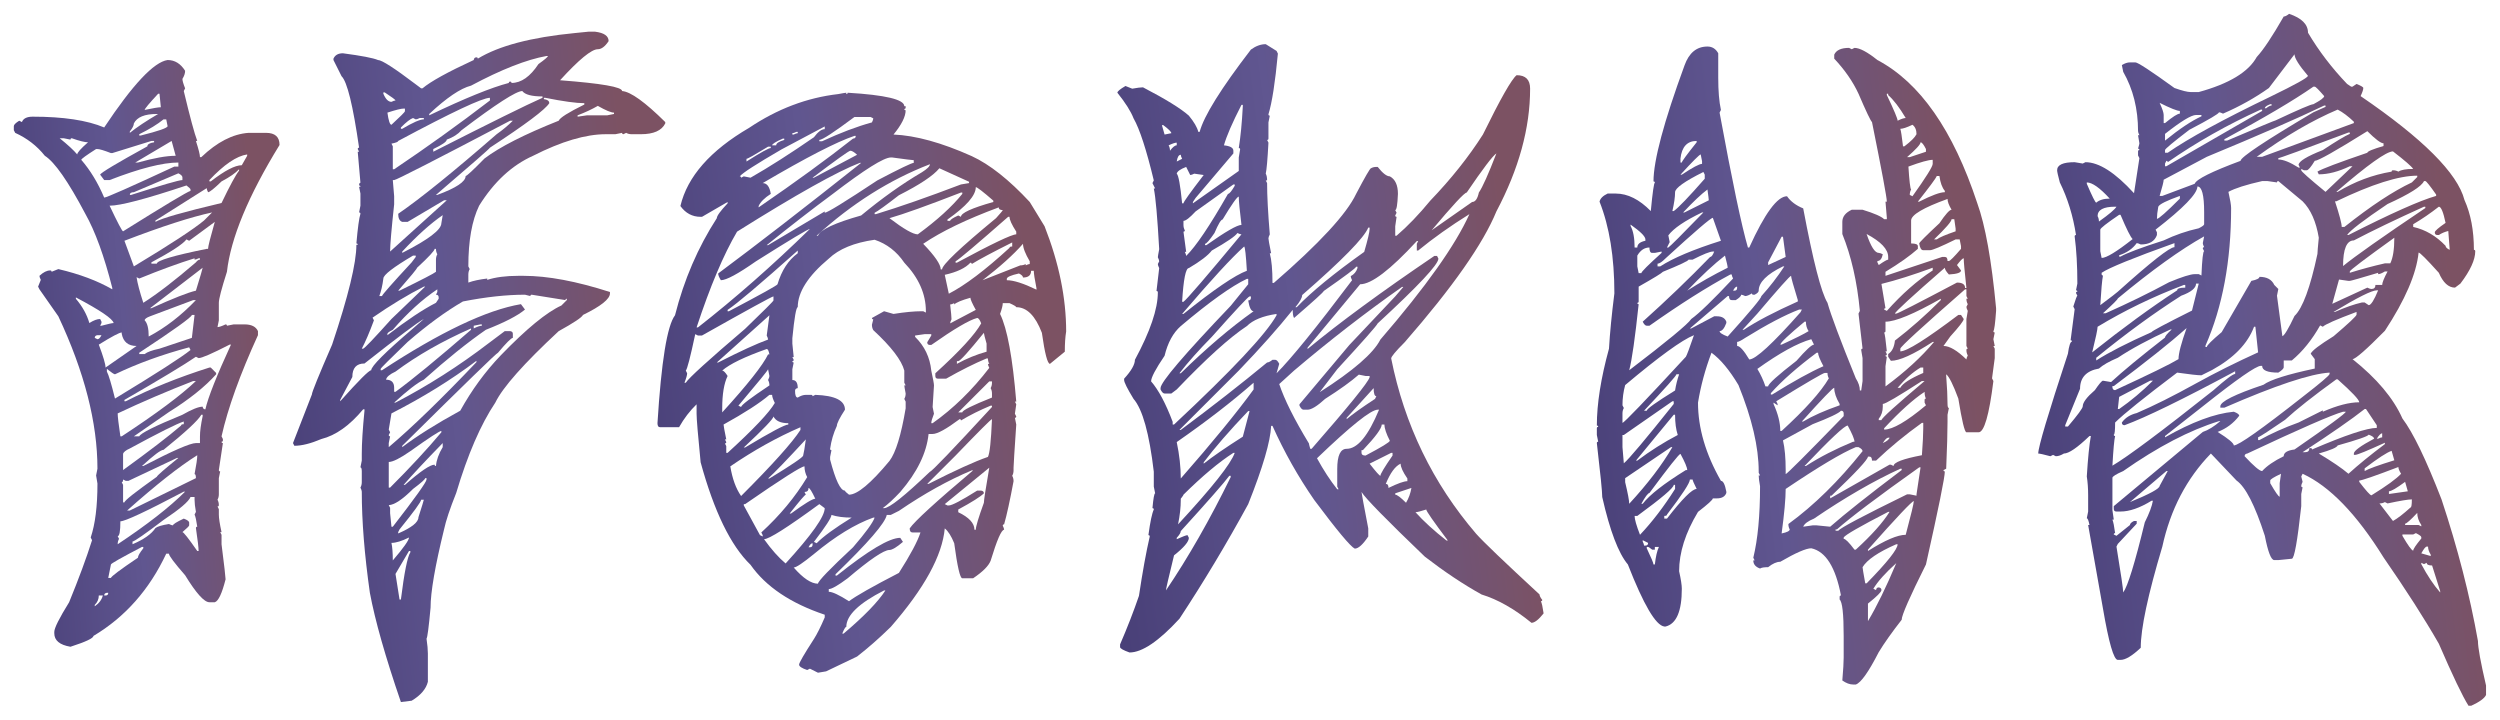
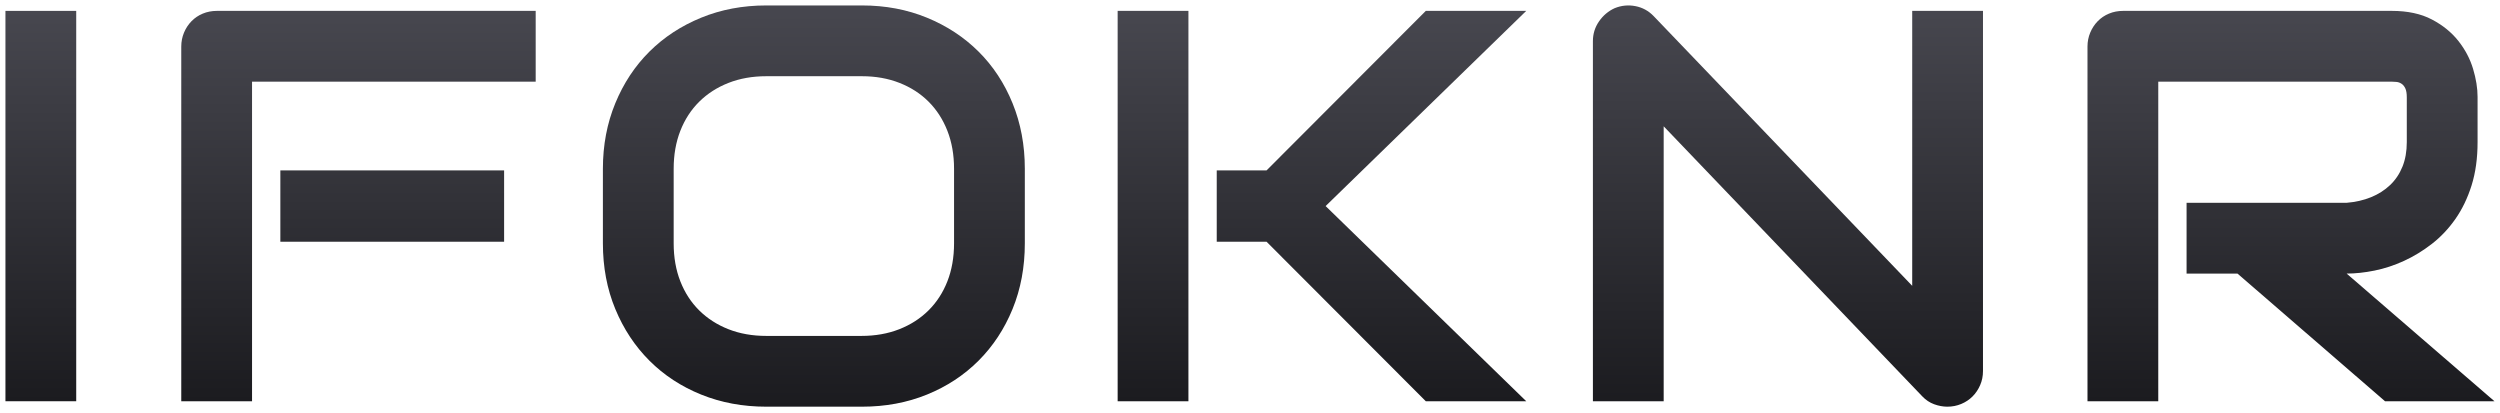
- <svg xmlns="http://www.w3.org/2000/svg" viewBox="0 0 7414 2134">
+ <svg xmlns="http://www.w3.org/2000/svg" viewBox="0 0 9184 1514">
  <defs>
-     <linearGradient id="g" x1="0" y1="0" x2="1" y2="0.18">
-       <stop offset="0" stop-color="#483f77" />
-       <stop offset="0.5" stop-color="#605690" />
-       <stop offset="1" stop-color="#7c5263" />
+     <linearGradient id="g" x1="0" y1="1" x2="0" y2="0">
+       <stop offset="0" stop-color="#47474f" />
+       <stop offset="1" stop-color="#1b1b1f" />
    </linearGradient>
  </defs>
-   <g fill="url(#g)">
-     <path transform="translate(161.0 1842.0) scale(1 -1)" d="M336 1664Q368 1664 388 1632Q388 1621 380 1608Q380 1600 388 1580L384 1572Q412 1455 424 1424H420Q432 1387 432 1376H436Q506 1443 576 1448H628Q668 1448 668 1412Q529 1186 512 1036Q488 961 488 944V892L484 872Q491 872 508 880Q512 880 512 876L532 880H564Q595 880 604 860V848Q524 673 496 548L500 540V536Q500 532 496 532Q496 528 500 528L488 448Q488 444 492 444L488 424V376Q488 367 484 360Q488 353 488 344Q488 340 484 340L488 332V316Q488 300 496 264H492L496 256V228Q508 133 508 124Q492 61 476 56H460Q437 56 388 136Q340 191 340 200H332Q257 40 116 -44Q116 -54 48 -76Q0 -68 0 -36V-32Q0 -15 44 56Q87 161 112 240L108 248Q128 307 128 408L124 432L128 452Q128 657 12 904L-44 984L-48 992L-40 1012Q-44 1020 -44 1024Q-27 1040 -12 1040Q-8 1040 -8 1036L12 1044Q106 1022 172 984V988Q136 1130 92 1208Q16 1352 -28 1380Q-63 1424 -116 1448L-120 1456V1468Q-120 1474 -104 1484L-96 1480Q-90 1496 -64 1496Q72 1496 148 1464Q275 1655 336 1664ZM268 1516Q306 1524 316 1524L312 1564H308Q268 1521 268 1516ZM224 1452V1448Q255 1473 308 1504H304Q250 1504 236 1476Q236 1467 224 1452ZM252 1444V1440H256Q336 1460 336 1468L332 1488H324Q297 1466 252 1444ZM16 1432Q52 1403 68 1384Q68 1392 100 1420Q86 1420 52 1432Q48 1432 48 1428L28 1432ZM168 1388Q137 1400 128 1400H124Q80 1372 80 1368Q120 1322 148 1256Q158 1256 356 1348H368V1360Q298 1360 164 1308H148L136 1324Q138 1332 276 1408Q276 1417 296 1420V1424H288L172 1388ZM240 1360H248Q319 1380 360 1380L348 1424ZM460 1308V1304H464Q526 1352 556 1352L572 1380V1384Q525 1377 460 1308ZM456 1272Q452 1280 452 1284L300 1188V1184Q327 1200 496 1240Q533 1317 548 1336V1340Q532 1323 496 1304Q463 1272 456 1272ZM224 1264H228Q365 1308 380 1308V1316Q380 1322 368 1328L236 1272Q224 1272 224 1264ZM164 1232Q200 1156 204 1156Q388 1271 404 1276V1280Q404 1283 392 1292Q212 1232 164 1232ZM208 1128 236 1052Q397 1149 444 1188L468 1212Q375 1192 208 1128ZM400 1128 392 1132Q376 1111 288 1064V1060H304Q304 1074 452 1104H456Q456 1114 476 1184ZM252 1016 244 1020Q248 993 264 944Q327 984 420 1064Q426 1072 432 1072V1076H428Q420 1072 416 1072V1076Q345 1054 252 1016ZM284 928H288Q385 972 420 980Q440 1045 440 1048ZM64 960V956Q93 922 104 884Q123 896 136 896L140 888V884L136 876H140Q170 884 176 884Q172 903 64 960ZM268 892Q280 880 280 844Q354 883 420 952H412L284 904Q268 898 268 892ZM408 908Q407 898 252 796V792H268Q279 801 312 808L408 840L416 908ZM132 820Q152 767 152 752L244 816Q207 816 200 852V856Q190 856 132 820ZM120 840 128 836Q134 836 140 848H128Q120 847 120 840ZM428 780 420 784Q369 749 208 656V652H212Q324 709 460 752H464L480 736V732Q431 677 340 620L236 548H252Q258 562 380 612Q422 636 440 636Q441 628 448 628Q460 681 524 820H520Q442 780 428 780ZM180 732Q176 732 156 748V740Q164 725 180 660Q363 771 404 804L400 812Q280 780 180 732ZM188 616Q188 602 196 548H200Q354 649 420 712H412Q296 667 188 616ZM436 612Q422 587 324 508Q312 508 260 460H264Q395 528 420 528H432V548Q432 570 440 608V612ZM204 496V448Q320 532 376 580Q376 584 384 584V592Q353 582 224 512Q206 504 204 496ZM216 328H224L420 424Q420 436 416 436Q424 477 424 492Q344 442 216 328ZM220 416H212L204 420Q204 412 200 412L204 404V352H208Q208 360 304 428Q305 433 368 484H364ZM188 252 192 244Q188 237 188 228Q319 315 388 384H384Q217 296 196 296Q196 252 188 252ZM404 368Q396 348 324 300Q241 237 232 236V228Q282 249 300 276Q309 283 340 288Q348 284 352 284Q352 289 384 304Q400 298 400 292V284Q400 281 380 264Q385 264 424 208H428Q428 222 420 276Q420 280 424 280Q420 308 416 316L420 324Q416 346 416 360V368ZM160 128H168Q168 134 248 188Q248 196 264 216V220H260Q168 172 168 168ZM148 76H152Q160 76 160 84H156Q148 83 148 76ZM132 76Q132 60 120 48V44Q139 57 144 76Z" />
-     <path transform="translate(1005.9 1842.0) scale(1 -1)" d="M739 1748H759Q799 1743 799 1720Q783 1696 767 1696Q739 1696 655 1604Q839 1590 839 1572Q877 1569 967 1480V1476Q951 1444 895 1444H867Q858 1444 851 1448L843 1444Q839 1444 839 1448L819 1444H791Q701 1444 575 1380Q481 1338 415 1232Q383 1166 383 1052L387 1044Q383 1037 383 1028V1004Q405 1012 439 1016V1012Q476 1024 531 1024H547Q654 1024 803 976V972Q803 947 723 908Q718 897 651 860Q496 716 463 648Q398 551 347 380Q319 310 311 272Q271 109 271 40Q263 -47 259 -52Q263 -79 263 -96V-180Q255 -212 215 -236Q212 -236 183 -240Q114 -39 91 84Q67 253 67 384Q67 388 63 396Q67 403 67 412V444Q67 456 63 456L67 476V496Q67 543 75 624V628H71Q11 556 -53 540Q-100 520 -133 520L-137 528L-81 672Q-81 682 -21 820Q51 1035 51 1116H55Q55 1120 51 1120Q57 1189 63 1208Q63 1212 59 1212L63 1232V1268L59 1288H63Q63 1292 59 1292Q59 1300 63 1300L55 1392H59L55 1400Q55 1404 59 1404Q32 1592 7 1616L-17 1664V1668Q-10 1684 11 1684Q94 1673 115 1664Q132 1664 227 1592L243 1580H247Q284 1611 399 1664Q400 1672 407 1672Q411 1672 411 1668Q504 1725 699 1744ZM267 1504V1500Q426 1576 503 1596Q503 1600 507 1600Q511 1600 511 1596Q554 1596 591 1652Q619 1672 619 1676H615Q526 1660 391 1588Q344 1576 267 1504ZM279 1400V1392Q531 1520 603 1552V1556Q555 1556 543 1572Q516 1572 363 1456Q347 1438 319 1428Q319 1419 279 1400ZM131 1568V1564Q141 1540 155 1540Q163 1544 167 1544Q167 1547 135 1568ZM155 1416 159 1408V1340H163Q310 1439 447 1544V1552Q414 1552 175 1424Q175 1420 155 1416ZM607 1552V1548Q623 1546 623 1536Q606 1508 447 1404Q447 1401 287 1264H291Q375 1295 375 1320Q380 1320 431 1372Q498 1423 651 1484Q656 1497 727 1532V1536Q691 1536 611 1552ZM707 1500V1496L735 1500H795L815 1504V1508Q802 1508 767 1528Q741 1513 707 1500ZM143 1508Q148 1472 155 1472Q195 1509 195 1512V1520H191Q180 1520 143 1508ZM183 1464V1460H187Q234 1488 251 1488V1492H239Q231 1488 227 1488L219 1492Q207 1488 183 1464ZM159 1308 163 1260V1236Q151 1125 151 1096L319 1248H311L203 1184H187Q175 1188 175 1208Q274 1276 467 1444Q494 1463 515 1484H507Q172 1308 163 1308ZM187 1096V1092Q303 1151 303 1180L307 1204Q252 1166 187 1096ZM283 1104Q283 1096 231 1048Q231 1044 175 980H179Q279 1029 287 1036V1072Q287 1081 291 1088Q287 1095 287 1104ZM119 964H127Q127 969 215 1064L227 1080V1084H219Q131 1032 131 1016Q127 985 119 964ZM99 900 103 892Q83 838 67 808H71Q76 808 155 896L255 992H251Q180 956 99 900ZM143 852V848Q230 915 287 944L295 956V960Q295 968 287 968L291 976V984Q224 939 159 864Q143 856 143 852ZM123 748V744H127Q386 914 539 940L551 924Q519 897 435 864Q354 808 251 716Q222 702 163 648H167Q311 723 443 824L491 860H507Q515 859 515 852V840Q508 840 471 796Q466 796 187 520V516Q253 566 359 624Q410 716 479 788Q593 906 659 936L675 952V956Q671 956 671 952L571 968Q567 968 567 964L551 968Q469 968 367 948Q291 904 203 828Q123 751 123 748ZM3 656V652Q85 744 95 744Q95 762 219 868L251 896Q226 883 75 764Q39 764 39 724ZM399 876V868Q415 876 423 876V880H419ZM139 716Q163 716 163 692V680H167Q241 734 391 864V868Q262 811 167 740Q141 728 139 716ZM147 568 151 560 147 552Q147 548 151 548L147 528V516Q251 604 407 768V772Q296 688 155 616ZM147 472V396H151Q241 486 303 560V564Q295 564 211 504Q165 472 147 472ZM191 404H195Q263 464 283 464Q283 460 287 460Q289 486 307 516V528Q229 448 191 404ZM255 424Q255 419 219 392Q172 345 147 344L151 336V320L155 280H159Q259 409 259 420V424ZM243 360Q243 351 179 272L175 264V260Q235 286 235 308Q251 358 251 360ZM155 232Q159 213 159 180Q207 236 207 248Q175 232 155 232ZM207 208 167 140 179 64H183Q198 184 211 204V208Z" />
-     <path transform="translate(2019.8 1842.0) scale(1 -1)" d="M490 1567V1563Q494 1563 494 1567Q662 1557 662 1527H666V1523Q666 1519 662 1519Q662 1515 666 1515Q666 1487 630 1443Q728 1439 862 1379Q942 1342 1034 1243L1078 1171Q1142 1008 1142 859Q1138 835 1138 799L1094 763Q1083 763 1070 855Q1041 931 994 931Q994 934 974 943H954Q954 933 946 911Q978 846 994 651H990L994 643L990 615L994 607Q994 603 990 603L994 583Q986 465 986 455V447Q986 438 982 431Q986 424 986 415Q970 329 958 287Q954 287 954 283Q958 275 958 271Q946 271 918 179Q909 156 866 127H834Q824 127 810 231Q797 263 782 275Q771 154 622 -17Q572 -66 522 -105L430 -149L406 -153L382 -141L374 -145Q350 -137 350 -129Q350 -121 394 -53Q408 -31 426 11V19Q274 70 206 167Q118 252 58 471Q46 592 46 615V643Q16 614 -6 575H-62Q-70 575 -70 587Q-53 861 -18 907Q22 1065 106 1195Q106 1205 138 1239V1243L62 1199H58Q21 1199 -2 1231Q29 1362 202 1463Q327 1547 466 1563Q487 1567 490 1567ZM410 1427V1423H418Q500 1461 566 1479Q570 1487 570 1491L562 1495H514Q423 1427 410 1427ZM174 1319Q178 1319 178 1315L186 1319L206 1315Q290 1363 394 1435Q412 1459 426 1459V1467L298 1399Q186 1334 174 1319ZM330 1447V1443H334Q342 1447 346 1447V1451H342Q334 1447 330 1447ZM242 1299Q261 1299 266 1267Q238 1249 230 1231V1227Q396 1341 510 1431Q518 1431 518 1439H514Q436 1413 242 1299ZM270 1411H282Q282 1420 306 1427V1431H302Q270 1417 270 1411ZM194 1371V1363Q257 1403 266 1403V1407H258Q199 1371 194 1371ZM390 1315H394L522 1383Q509 1395 502 1395Q496 1395 390 1315ZM254 1115H258L426 1215V1211Q437 1211 582 1307Q681 1359 690 1359V1367Q684 1367 626 1375H622Q591 1375 450 1267Q358 1199 254 1115ZM46 871H50Q215 1000 382 1163Q374 1163 222 1067Q142 1011 118 1011Q110 1024 110 1031Q282 1159 534 1359H530Q429 1320 166 1155Q106 1053 46 871ZM402 1143H406Q417 1170 534 1203Q627 1280 714 1331Q738 1346 738 1355Q559 1286 402 1143ZM766 1343Q739 1310 646 1263Q588 1218 574 1211V1207H578Q683 1239 830 1295L854 1299V1303ZM874 1287Q874 1250 790 1191V1187H798Q798 1192 822 1203L830 1199Q830 1216 926 1243V1247Q880 1287 874 1287ZM618 1195Q681 1147 702 1147Q788 1210 834 1267V1271H830Q681 1213 618 1195ZM718 1119Q770 1065 770 1043H774Q774 1063 934 1195Q954 1217 954 1219Q942 1219 942 1227Q799 1174 718 1119ZM814 1067V1063H818Q974 1147 994 1147V1155Q974 1186 974 1199H970Q830 1076 814 1067ZM330 839V823L334 783H330L334 775Q334 771 330 771Q330 767 334 767L330 747V715Q346 715 346 691Q338 690 338 683Q338 663 346 663Q359 671 370 671H386Q390 671 390 667L398 671Q486 668 486 627Q462 590 462 579Q447 547 442 511Q442 507 446 507L442 487V479Q466 387 486 387Q486 384 498 375Q535 375 618 475Q646 512 666 631V651L662 659Q666 666 666 675Q662 696 662 699H666L662 707V743Q650 789 570 863Q566 870 566 879L570 895Q566 895 566 899L602 919L630 911Q680 919 714 919H718L726 915V919Q726 996 662 1063Q628 1113 574 1131Q483 1118 438 1075Q346 998 346 931Q339 931 330 839ZM862 1059Q862 1063 858 1063Q836 1039 782 1027L794 971Q866 1008 974 1107Q974 1111 982 1111V1123Q896 1080 862 1059ZM894 1011 1006 1055Q1015 1055 1022 1059V1055Q1030 1059 1034 1059V1067Q1014 1101 1014 1119Q972 1071 894 1011ZM138 923V919H142Q286 995 286 999Q304 1060 346 1091V1099Q179 950 138 923ZM1038 1039Q1038 1019 1014 1019Q1014 1025 1002 1031Q966 1023 966 1015V1011Q996 1011 1054 983V987Q1046 1027 1046 1039ZM50 847 42 851Q20 748 14 743L18 735Q18 727 10 707H14Q27 728 190 867Q274 948 274 951V963Q268 963 62 847ZM810 939V943Q802 939 798 939Q802 904 802 895Q798 887 798 883L874 923Q858 952 858 959Q819 948 810 939ZM106 767H110Q208 817 258 835Q258 839 254 847L262 907ZM742 819H738Q730 819 730 827L742 847V851H722L694 847V843Q736 802 742 743Q750 706 750 699Q746 641 746 635L750 615Q742 595 742 587H746Q838 652 914 751Q910 759 910 763H914Q910 770 910 779H906Q853 757 786 719H762Q754 719 754 727V735Q863 834 890 883Q884 899 878 899Q843 890 742 819ZM818 771V763Q862 787 906 799V823Q898 851 898 855Q830 771 822 771ZM122 743Q128 743 138 727Q122 694 122 631V619Q235 743 258 791H262Q259 807 254 807Q155 772 122 743ZM170 639 178 635Q178 643 262 699Q262 708 258 715Q262 723 262 727L258 747Q258 743 170 639ZM822 619H834Q834 628 922 663V675Q922 684 918 691Q922 698 922 707V711H914ZM126 583Q126 578 134 539H130L134 531Q134 527 130 527L134 519V499H138Q254 605 278 647Q270 663 270 671H262Q220 635 126 583ZM830 595Q830 599 826 599Q767 555 746 555H734Q725 470 650 383Q621 352 598 335H602Q625 335 738 443Q746 444 922 635V639H918Q870 619 830 595ZM274 607Q274 597 186 515H190Q303 583 318 583V587Q284 587 274 607ZM730 407H734Q852 467 910 487Q918 502 922 599Q918 599 814 491ZM146 459Q155 404 178 371Q317 510 354 567V575Q250 530 146 459ZM258 423H262Q362 484 362 491Q365 502 370 539Q285 447 258 423ZM186 347V343L234 255L242 251V255L238 263Q321 339 374 427Q366 442 366 459Q352 459 190 347ZM782 347 790 343H794Q808 343 878 387H890Q898 386 898 379Q883 364 822 331V323Q870 300 870 271H874Q874 285 898 351Q898 362 914 455ZM622 315H610Q603 279 458 139V135H462Q602 247 650 247L658 235Q630 211 618 211Q593 211 494 127Q451 95 438 95V87Q454 87 498 59Q528 82 646 143Q697 223 710 263H686Q678 263 678 275Q700 307 866 447H862Q759 404 646 327ZM378 395Q378 383 366 383L370 375Q366 375 322 319H326Q386 363 398 363Q383 395 378 395ZM246 243Q279 197 310 171Q426 298 426 335L410 347Q268 243 246 243ZM446 315Q446 303 394 235L402 231Q430 260 506 307Q470 307 446 315ZM334 159Q376 111 406 111Q407 123 510 219Q566 284 574 307H570Q489 278 394 199Q345 159 334 159ZM378 219H382Q390 219 390 227V231Q384 231 378 219ZM478 -37H482Q573 40 606 91H602Q490 34 490 -17Q486 -17 478 -37Z" />
-     <path transform="translate(3369.7 1842.0) scale(1 -1)" d="M384 1711 416 1691 420 1683Q408 1555 392 1503Q392 1499 396 1499L392 1479V1431Q392 1427 388 1427L392 1419Q388 1344 384 1327Q388 1320 388 1307H384L388 1299Q388 1243 396 1147Q392 1139 392 1135Q392 1130 400 1091H396Q404 1061 404 1003H408Q610 1178 652 1267Q692 1343 696 1343Q703 1347 712 1347H716Q738 1319 752 1319Q776 1306 776 1267Q774 1219 768 1219L772 1211L768 1203Q768 1199 772 1199L768 1171V1143H772Q821 1185 872 1247Q965 1344 1028 1443Q1106 1602 1128 1619Q1168 1619 1168 1579Q1168 1404 1068 1215Q1009 1071 796 827Q756 787 756 779Q815 484 1008 259Q1039 224 1196 79Q1196 73 1204 63Q1204 59 1200 59Q1204 51 1208 23Q1186 -5 1172 -5Q1096 57 1024 79Q943 124 856 191Q685 355 668 383Q668 379 688 275V251Q664 215 648 215Q629 224 528 359Q456 463 404 579H400Q397 510 332 347Q236 171 128 7Q36 -93 -20 -93Q-48 -83 -48 -77V-69Q-16 5 8 75Q24 182 40 251Q40 255 36 255Q44 314 52 331Q52 335 48 335Q52 379 56 379L52 399V443Q32 613 -8 659Q-36 705 -36 715V719Q-4 754 -4 775Q64 901 64 975Q64 979 60 979L68 1047Q64 1055 64 1059L68 1067Q68 1071 64 1079Q64 1082 68 1103Q60 1246 52 1283H56L48 1299L52 1307Q19 1444 -8 1491Q-20 1522 -56 1567Q-56 1573 -32 1587L-12 1579Q10 1583 20 1583Q120 1531 156 1499Q179 1471 184 1451H188Q207 1522 340 1695Q362 1711 384 1711ZM312 1531Q271 1451 260 1411Q288 1408 288 1395V1387L176 1255L168 1243V1239L304 1335V1375L308 1399Q308 1403 304 1403Q312 1452 316 1527V1531ZM76 1471 84 1443 104 1447Q104 1453 80 1471ZM96 1411Q100 1404 100 1395Q112 1411 120 1411V1419Q113 1419 96 1411ZM876 1159 996 1243Q1010 1243 1016 1271Q1032 1294 1068 1387Q1052 1377 980 1271Q970 1271 876 1159ZM120 1363 136 1371Q132 1379 132 1383Q123 1383 120 1363ZM120 1327Q128 1320 136 1239H140Q140 1245 200 1323L172 1327Q164 1323 160 1323L148 1347Q122 1337 120 1327ZM140 1187V1175Q140 1166 144 1159Q144 1155 140 1155L148 1095H144Q148 1087 148 1083Q191 1125 272 1267Q278 1267 292 1291V1295H288L176 1215Q150 1187 140 1187ZM204 1119V1115H208Q293 1175 312 1175Q304 1240 304 1259Q297 1259 256 1191Q249 1191 232 1151Q210 1119 204 1119ZM836 1099H832V1119L836 1127H832Q714 999 664 999L508 811V807Q648 923 884 1083H892L896 1075Q896 1049 716 883Q711 872 596 747L544 679Q693 774 724 835Q926 1069 988 1207Q903 1154 836 1099ZM688 1167Q670 1122 492 967Q492 955 472 931H476Q541 999 676 1095Q692 1150 692 1163V1167ZM300 1151Q291 1137 224 1099Q207 1077 156 1047Q142 1047 136 947H140Q156 959 312 1147Q308 1147 300 1151ZM136 911H140Q276 1020 328 1039Q324 1108 320 1111Q265 1062 136 911ZM652 1051Q652 1046 556 979Q556 975 468 899Q464 905 464 923Q400 843 304 743L128 567H132Q273 672 388 767Q394 767 404 775H412Q418 775 424 763L416 735Q481 800 640 1011Q636 1019 636 1023Q651 1031 656 1047V1051ZM44 711Q77 673 108 591V583H112Q370 824 416 907V911Q355 902 328 875Q252 825 120 687L104 675H84Q78 675 72 687V691Q72 717 280 935L332 999V1015H328Q260 983 132 875Q98 845 84 787Q44 728 44 711ZM424 703Q447 634 512 527Q512 525 516 511H520Q685 700 692 723V727H680L660 731Q626 701 560 659Q525 627 508 627H496Q490 627 484 639V643L632 819L768 963L792 991H788Q626 877 468 743ZM128 735H132Q245 846 348 919Q337 919 332 951Q340 951 340 959V963H336Q331 963 224 843Q165 783 128 735ZM120 531Q132 474 132 423Q273 584 348 687V707Q251 622 120 531ZM624 603V599Q650 621 708 659L712 667Q704 667 704 691ZM536 483Q565 430 596 391H600L596 399V451Q596 511 624 511Q672 511 720 627H716Q686 627 536 483ZM200 471V467Q239 498 316 547L336 623H332Q248 535 200 471ZM728 583Q728 566 672 507H668V499Q668 491 680 491Q752 529 752 535Q736 566 736 583ZM132 363V359Q132 327 124 287Q275 450 292 499H288Q224 458 140 375Q140 373 132 363ZM692 467Q720 431 724 431Q724 439 760 491V499H756ZM740 407Q748 407 748 395Q789 415 804 415V423Q784 452 784 467Q760 456 740 407ZM276 431Q253 400 132 267Q132 260 120 247V243Q147 255 152 255L156 247Q156 230 112 195Q88 97 88 91Q188 239 280 427V431ZM768 379V375Q776 375 800 351Q812 371 816 395ZM828 323Q864 283 920 239H924Q860 324 860 331Q835 323 828 323Z" />
-     <path transform="translate(4749.6 1842.0) scale(1 -1)" d="M314 1704Q335 1704 346 1684V1612Q346 1552 354 1516L350 1508Q406 1204 434 1108H438Q507 1260 550 1260Q566 1237 598 1224Q642 990 670 944Q685 890 754 720Q766 701 766 684H770L774 712V780L770 804Q770 808 774 808L762 912L766 920Q754 1049 714 1148V1184Q714 1207 742 1220H774Q826 1204 838 1192H846V1196L842 1244H846Q846 1262 802 1480Q796 1485 762 1564Q737 1618 690 1668V1680Q699 1700 734 1700L742 1696L750 1700Q773 1700 818 1664Q1007 1564 1114 1240Q1150 1141 1170 928V920Q1166 864 1162 860Q1162 856 1166 856L1162 836L1166 816H1162L1166 808V780Q1158 722 1158 720L1162 712Q1143 560 1118 560H1082Q1074 561 1058 660Q1035 722 1022 732V728Q1026 676 1026 644Q1026 632 1030 632L1026 612V592Q1026 546 1022 452L1014 448Q1014 444 1018 444Q1018 418 962 168Q890 24 890 4Q847 -51 822 -92Q777 -180 754 -188H746Q731 -188 714 -176Q718 -129 718 -108V-44Q718 54 706 64V72Q706 76 710 76Q686 202 622 216Q599 216 530 176Q514 176 494 160Q476 160 470 156Q450 163 450 180H454L450 188Q470 270 470 400Q466 422 466 432H470L466 440V444Q466 552 406 700Q366 767 326 796Q298 722 286 648Q286 535 354 416Q364 416 370 384V380Q364 364 342 364H330Q330 358 286 324Q230 231 230 148Q238 112 238 96Q238 -4 190 -16H186Q148 -11 78 168Q36 218 2 368Q2 391 -14 528Q-14 532 -10 532L-14 552V572Q-14 576 -10 576Q-10 580 -14 580Q-14 677 22 808Q26 877 38 972Q38 1133 -6 1244Q-3 1258 18 1268H42Q95 1268 146 1216Q154 1300 158 1300Q158 1304 154 1304Q154 1397 246 1648Q266 1704 314 1704ZM846 1564V1560Q878 1493 878 1484Q894 1492 902 1492Q874 1539 850 1560V1564ZM886 1460Q889 1451 894 1408H898Q927 1430 934 1444Q934 1463 922 1472Q897 1460 886 1460ZM234 1372V1360H238Q238 1365 282 1420V1424Q240 1424 234 1372ZM946 1420Q946 1411 906 1376H914L962 1392V1400Q952 1420 946 1420ZM234 1324H238Q286 1356 298 1356V1364L294 1384Q289 1384 234 1324ZM910 1348Q914 1284 918 1280Q914 1273 914 1264L922 1260Q982 1344 982 1356V1368Q964 1368 910 1348ZM210 1216H214Q235 1231 306 1312V1324L302 1332Q218 1290 218 1272Q218 1251 210 1216ZM994 1320Q991 1311 938 1244H942Q997 1272 1018 1272V1276Q1006 1290 1002 1320ZM242 1212H246L318 1248Q318 1252 314 1280Q287 1260 242 1212ZM918 1120Q938 1120 938 1112V1104Q903 1073 842 1036V1024L1010 1080H1018Q1026 1080 1026 1068H1030Q1035 1068 1066 1104V1112L1062 1132H1050Q985 1100 974 1100H954Q945 1100 942 1120Q942 1124 1002 1180Q1029 1220 1038 1220Q1026 1240 1026 1252Q918 1213 918 1188ZM198 1144 202 1124 194 1108H198Q205 1112 302 1212H298Q221 1175 198 1144ZM166 1060V1052H174Q231 1089 354 1128L330 1196Q321 1196 190 1076Q174 1060 166 1060ZM1038 1192Q1038 1182 986 1132H994Q1006 1141 1050 1156V1164L1046 1192ZM86 1176V1172Q98 1150 98 1108H106Q106 1123 130 1128V1132Q130 1145 86 1176ZM786 1148Q805 1092 822 1092Q826 1092 834 1088Q830 1068 818 1068V1064L822 1056Q845 1072 850 1072V1080Q850 1114 786 1148ZM534 1140 494 1064V1056L546 1080Q538 1138 538 1140ZM106 1084V1052L110 1032H118Q118 1038 178 1092V1096L158 1092H150Q142 1092 142 1108Q120 1108 106 1084ZM270 1072H258Q258 1067 182 1036Q177 1030 110 992V948Q110 944 106 944Q106 940 110 940Q94 789 82 744Q251 873 266 896Q300 920 390 1016Q386 1024 386 1028H382Q278 972 142 876H134Q128 876 122 888Q228 983 322 1080Q328 1080 334 1096H330Q317 1096 270 1072ZM254 980Q310 1016 374 1048Q374 1054 366 1084Q319 1048 254 980ZM1054 1056 1066 1040Q1066 1030 1030 1028Q1018 1041 1018 1048Q870 919 870 912H874Q880 912 1054 1004Q1078 1004 1078 988H1082Q1074 1061 1074 1076Q1069 1076 1054 1056ZM454 968H450Q446 968 446 972Q433 964 426 964Q418 968 414 968Q414 962 398 952H386Q378 952 378 964H374L262 868H266L334 904H342Q364 904 370 888V884Q361 860 350 860Q350 853 374 844Q474 955 474 964Q512 1006 542 1052H538Q466 1017 466 980Q466 974 454 968ZM830 1000 842 928Q838 928 838 924L846 920Q913 995 982 1040V1048Q895 1016 830 1000ZM418 864H422Q477 901 582 948V952Q562 1017 562 1024Q557 1024 462 912ZM390 980H394Q402 980 402 988V992Q396 992 390 980ZM886 808V800Q915 800 1058 908H1066L1074 896Q1074 888 1034 844L1014 816Q1041 816 1082 776Q1082 780 1086 788Q1082 795 1082 804Q1082 808 1086 808L1082 816V896L1086 920Q1082 928 1082 932L1086 940Q1082 947 1082 956H1086L1082 964V984H1078Q886 816 886 808ZM842 888V860Q842 856 838 856Q841 851 846 800H842L846 792Q846 788 842 788Q842 784 846 784L842 756V696Q930 761 986 828H982Q896 772 858 772L850 784V792Q867 803 870 832Q939 885 1006 952V956Q886 888 842 888ZM402 828V816Q414 816 438 776Q466 776 590 916L594 924H586Q523 900 426 840Q408 828 402 828ZM530 820H534Q595 848 614 860Q606 872 606 888H602Q531 829 530 820ZM62 640 66 632Q62 625 62 616V588Q69 588 250 784Q254 790 274 848Q221 827 70 700Q62 671 62 640ZM462 748Q477 723 486 696H494Q494 707 578 772Q620 820 630 820L622 836Q561 819 462 748ZM502 676V672H506Q601 731 658 756Q642 786 642 796H638Q551 731 502 676ZM878 692H886Q896 711 954 736V752H946Q911 731 878 692ZM518 652 522 644V640L510 648V644Q530 600 530 564H534Q639 660 674 720Q670 727 670 736H662Q655 736 518 652ZM222 732Q222 726 126 624H134Q134 632 218 684Q222 709 230 732ZM834 644V636Q834 615 822 600V596H830Q830 604 958 712H950Q845 644 834 644ZM594 592H598Q640 617 706 640V644Q690 671 690 692Q684 692 594 592ZM838 572V568Q876 568 962 640L958 648V656Q958 660 962 660Q958 667 958 680Q908 647 838 572ZM62 552V516L66 468Q88 486 214 644V652H210L66 552ZM710 624Q701 613 626 584L538 536Q546 502 546 448V436Q551 436 718 608V616Q718 624 710 624ZM214 612 102 476H106Q163 519 226 552Q218 576 218 612ZM814 476H802Q802 488 794 488H790Q790 475 682 372H678V364L854 464H858L866 460Q866 476 950 492Q954 546 954 572V588H950Q876 535 814 476ZM602 460H606Q668 500 746 532H750Q750 543 730 580Q716 580 602 460ZM834 528Q852 536 854 544H850Q844 544 834 528ZM70 424V412Q82 362 82 348Q165 438 210 516H206ZM546 392Q546 349 534 260Q558 265 558 272Q554 279 554 288Q668 371 774 504Q774 510 762 516H754Q693 491 546 392ZM118 348H122Q153 388 250 448H254Q254 459 234 496Q228 496 142 380Q135 379 118 348ZM694 272V268H702Q710 280 906 376H914L934 372V376L946 456H942Q759 326 698 272ZM598 280 626 284H638L678 280Q743 337 890 448V452H886Q768 398 630 304Q603 293 598 280ZM262 420Q262 405 194 316Q194 312 186 312V304H194Q262 392 282 392Q270 416 270 420ZM214 404Q214 391 106 312H98Q98 297 114 256Q168 313 218 392V404ZM790 212V208Q866 256 902 256Q926 346 926 356Q918 356 790 212ZM718 248V244Q726 244 750 212H754Q825 277 854 324H850Q724 259 718 248ZM122 240V236Q126 228 126 224H130Q138 224 138 232ZM774 160Q774 156 782 112H786Q878 206 878 228H874Q794 193 774 160ZM134 220V216Q154 174 154 168H158Q162 203 170 220H158V212H150Q140 220 138 220ZM806 96 814 92Q815 100 822 100Q830 99 830 92Q830 84 790 52V0Q829 65 874 172Q826 129 806 96Z" />
-     <path transform="translate(6136.6 1842.0) scale(1 -1)" d="M652 1801Q708 1782 708 1745Q756 1664 824 1593L836 1585H840L852 1593Q872 1585 872 1581Q872 1574 864 1557Q1141 1368 1172 1249Q1200 1187 1200 1101Q1204 1101 1204 1097Q1204 1059 1160 1001L1144 989Q1115 989 1096 1033Q1042 1093 1036 1093Q1026 998 936 861Q853 777 840 777Q948 691 988 601Q1035 539 1104 361Q1176 144 1212 -59Q1212 -88 1236 -191V-219Q1229 -234 1192 -251H1184Q1157 -208 1096 -67Q1033 43 932 189Q812 382 692 437L688 429L692 413Q688 405 688 401Q688 397 692 397L688 377V341Q671 185 660 185L620 181H608Q594 181 580 253Q536 389 496 417L420 497Q312 386 276 221Q212 7 212 -79Q174 -115 152 -115H144Q126 -115 100 37L56 285H60Q56 305 52 305L56 325V373Q56 404 52 429Q57 510 64 549H60Q6 497 -16 497Q-29 489 -40 489L-48 493L-56 489Q-86 497 -92 497Q-92 526 -4 793Q1 829 8 829Q8 833 4 833L16 925L12 933Q22 965 24 965L20 973Q20 977 24 977Q24 981 20 981L24 1001Q24 1081 16 1141Q16 1145 20 1145Q7 1230 -28 1301Q-36 1331 -36 1337Q-36 1361 16 1361L40 1357L48 1361Q108 1361 192 1269L208 1373L204 1381V1393Q204 1397 208 1397Q208 1401 204 1401Q208 1415 208 1417L204 1441H208Q204 1449 204 1453Q204 1552 160 1629L156 1649Q169 1657 180 1657H196Q207 1657 312 1581Q346 1569 360 1569H384Q519 1606 556 1673Q585 1704 636 1793Q642 1793 652 1801ZM456 1505Q448 1509 444 1509Q444 1503 356 1457Q284 1402 284 1397V1389H292Q384 1453 600 1557Q705 1608 708 1617Q668 1664 668 1681L592 1581Q530 1537 456 1505ZM460 1429V1425H468Q609 1485 612 1485Q714 1533 724 1533Q756 1550 756 1557Q732 1585 728 1585H724Q638 1525 460 1429ZM268 1537Q280 1511 280 1501V1477H284Q318 1505 328 1505V1513Q316 1513 268 1537ZM580 1521H584Q594 1529 600 1529V1533H596Q580 1527 580 1521ZM268 1261H276L372 1297Q379 1317 508 1365Q508 1381 724 1509L760 1525V1529H756Q640 1473 408 1377L280 1309Q280 1301 268 1261ZM292 1361Q292 1365 288 1365L284 1357V1349H288L572 1513V1517H568Q420 1450 292 1361ZM556 1377H572L844 1477V1481Q819 1505 796 1517Q683 1469 556 1377ZM284 1445V1425Q348 1477 392 1497V1501H376Q355 1501 284 1445ZM704 1337H696L688 1341V1337Q688 1332 760 1273L840 1349H832Q782 1325 740 1325L736 1333Q755 1345 884 1389Q884 1395 932 1409V1417Q920 1417 884 1453Q743 1365 728 1365Q711 1337 704 1337ZM620 1373V1369Q642 1369 680 1345H684L680 1353Q681 1369 752 1397Q811 1436 832 1445V1449H828Q626 1373 620 1373ZM792 1273H796Q872 1319 956 1333Q956 1337 960 1337Q969 1337 976 1333Q988 1341 1020 1341Q1012 1353 960 1393Q931 1393 792 1273ZM788 1245Q808 1184 808 1169H816Q933 1262 1016 1301L1032 1317V1321Q950 1321 792 1245ZM472 1273Q480 1238 480 1225Q480 990 404 817V813H408Q408 820 452 857L540 1009Q564 1014 564 1021Q597 1021 608 997L620 985L616 965L632 845Q641 848 668 905Q704 939 736 1089Q736 1096 740 1137Q728 1209 692 1245L620 1305Q616 1305 616 1301L588 1305H572Q501 1289 472 1273ZM1052 1305Q1041 1281 944 1237Q837 1165 824 1145H828Q1017 1241 1088 1261V1265Q1060 1305 1056 1305ZM52 1301V1297Q76 1241 80 1241Q94 1253 120 1253Q76 1301 52 1301ZM380 1289Q380 1257 256 1161L260 1153V1145Q250 1117 212 1117Q204 1121 200 1121Q182 1096 148 1085V1081H152Q180 1097 280 1129Q330 1153 384 1165Q400 1173 400 1177V1213Q400 1289 380 1289ZM260 1193Q268 1193 328 1253V1261Q269 1240 264 1229Q260 1207 260 1193ZM84 1201Q88 1194 88 1185Q133 1217 140 1229H136Q84 1229 84 1201ZM812 1053Q863 1095 1056 1225V1229H1052Q926 1172 844 1129Q812 1129 812 1053ZM1020 1177V1169Q1074 1157 1116 1113Q1116 1107 1128 1101V1105Q1128 1107 1124 1157Q1108 1153 1096 1145H1092Q1084 1145 1084 1153Q1084 1159 1116 1181Q1106 1229 1096 1229Q1059 1200 1020 1177ZM92 1161V1097L96 1077Q117 1077 188 1133Q179 1141 152 1205H148Q92 1167 92 1161ZM100 913H108Q209 958 296 1005Q354 1029 372 1029H384L392 1025Q395 1097 400 1097L396 1105Q396 1109 400 1109Q396 1117 396 1121L400 1141Q296 1083 144 957Q144 953 100 913ZM832 1037V1033Q883 1049 936 1061H952Q964 1085 964 1137Q832 1042 832 1037ZM96 1029Q96 1025 100 1025Q96 1005 92 937Q140 973 144 977Q291 1109 312 1109V1121Q128 1055 96 1033ZM916 1029V1033Q836 1009 832 1009H828L800 1013L780 941L884 989Q892 985 896 985Q908 985 908 997H928Q928 1007 944 1037H936Q923 1029 916 1029ZM376 1001Q376 981 332 965Q211 888 80 781V773Q136 809 244 857Q244 861 364 921L384 1001ZM68 797Q205 906 320 981Q320 989 344 989V997H340Q203 945 84 873Q84 862 68 797ZM784 917H788Q833 937 868 945H876L888 937Q898 937 916 981H912Q890 981 784 917ZM752 873 744 877Q708 813 660 773H636V753Q636 747 620 737Q572 737 572 757H568Q547 757 396 637L284 549V545Q403 613 488 621Q504 615 504 609Q479 576 440 561Q488 531 488 521Q509 521 692 665Q772 727 772 733V737Q687 732 460 633H448V637Q448 658 576 701Q606 723 728 749V777L716 793Q721 806 784 845Q852 903 852 909V917Q761 883 752 873ZM548 873Q520 798 424 745L392 729Q376 729 320 737Q173 626 136 589Q136 553 132 553Q132 549 136 549Q132 533 128 461Q196 501 428 685Q482 733 492 733V741Q259 616 164 581Q156 581 156 589Q171 610 200 617Q275 649 376 705Q463 753 560 797L552 873ZM128 697V693Q129 685 136 685Q288 755 324 777Q324 802 348 869Q276 805 132 697ZM-12 581V577H-4Q40 629 40 637Q40 654 76 685Q95 713 100 713L124 709Q176 757 284 841Q284 847 304 865H300Q204 821 144 781Q106 765 88 749Q32 739 32 689ZM560 545V537H564Q616 566 680 589L752 625V621Q816 649 860 649Q860 660 796 717H792Q691 644 640 597Q573 551 560 545ZM144 629H148Q201 666 248 713H240L148 665ZM692 501H700Q712 501 712 513H716Q720 513 720 509Q869 573 912 573V581L880 629H876Q819 584 692 501ZM520 489Q561 445 572 445Q593 468 636 489Q636 505 668 509Q820 614 820 621H812Q762 607 528 497Q520 496 520 489ZM128 425V329L132 301H128Q132 291 136 261Q132 261 132 257L140 253L180 285Q180 291 192 297H200V289L144 229L140 221Q160 99 160 85Q180 112 224 293Q244 333 248 357H244Q192 325 152 325H140Q132 325 132 333V341L396 561Q420 569 448 593H444Q314 553 160 445Q128 431 128 425ZM912 541H916Q924 545 928 545V557Q922 557 912 541ZM888 553Q885 546 796 521Q793 512 740 497Q800 461 828 437Q872 477 936 525V529Q857 493 848 493H844V497Q844 509 904 541Q904 547 888 553ZM876 453V445Q893 455 964 477L956 505Q935 498 876 453ZM860 417V413Q890 374 896 373Q964 415 984 437Q976 450 976 457Q871 417 860 417ZM180 353Q268 389 268 401L292 445H288ZM596 417V409Q619 369 624 369V409L628 437Q596 422 596 417ZM948 385V377Q1001 385 1004 385L996 413Q958 385 948 385ZM944 349 936 353Q929 349 920 349L960 297Q980 308 1012 337Q1016 337 1016 361Q1000 361 944 349ZM996 289V285H1036L1044 281V285Q1032 303 1032 321Q1002 289 996 289ZM1020 257H988V253Q1013 210 1020 209Q1020 216 1044 245V249Q1044 253 1028 261ZM1044 201 1072 193V197Q1064 210 1064 221H1060Q1055 221 1044 201ZM1044 173V169Q1071 118 1100 85V89L1076 165Q1060 165 1060 173L1052 169Z" />
+   <g fill="url(#g)" transform="translate(-133.0 1474.0) scale(1 -1)">
+     <path transform="translate(0.0 0)" d="M413 0H153V1434H413Z" />
+     <path transform="translate(647.9 0)" d="M1337 586H515V848H1337ZM1453 1174H411V0H151V1303Q151 1330 161.0 1354.0Q171 1378 188.5 1396.0Q206 1414 230.0 1424.0Q254 1434 282 1434H1453Z" />
+     <path transform="translate(2241.8 0)" d="M1656 580Q1656 449 1611.0 339.0Q1566 229 1486.0 149.0Q1406 69 1296.5 24.5Q1187 -20 1058 -20H706Q577 -20 467.0 24.5Q357 69 277.0 149.0Q197 229 151.5 339.0Q106 449 106 580V854Q106 984 151.5 1094.5Q197 1205 277.0 1284.5Q357 1364 467.0 1409.0Q577 1454 706 1454H1058Q1187 1454 1296.5 1409.0Q1406 1364 1486.0 1284.5Q1566 1205 1611.0 1094.5Q1656 984 1656 854ZM1396 854Q1396 931 1371.5 993.5Q1347 1056 1302.5 1100.5Q1258 1145 1195.5 1169.5Q1133 1194 1058 1194H706Q630 1194 567.5 1169.5Q505 1145 460.0 1100.5Q415 1056 390.5 993.5Q366 931 366 854V580Q366 503 390.5 440.5Q415 378 460.0 333.5Q505 289 567.5 264.5Q630 240 706 240H1056Q1132 240 1194.5 264.5Q1257 289 1302.0 333.5Q1347 378 1371.5 440.5Q1396 503 1396 580Z" />
+     <path transform="translate(4085.8 0)" d="M1654 0H1285L700 586H517V848H700L1285 1434H1654L917 717ZM413 0H153V1434H413Z" />
+     <path transform="translate(5833.7 0)" d="M1584 111Q1584 83 1573.5 59.0Q1563 35 1545.5 17.5Q1528 0 1504.0 -10.0Q1480 -20 1453 -20Q1429 -20 1404.5 -11.0Q1380 -2 1361 18L411 1010V0H151V1323Q151 1363 173.5 1395.5Q196 1428 231 1444Q268 1459 307.0 1451.5Q346 1444 374 1415L1324 424V1434H1584Z" />
+     <path transform="translate(7650.6 0)" d="M1584 952Q1584 863 1562.0 793.0Q1540 723 1502.5 669.5Q1465 616 1416.0 578.0Q1367 540 1313.5 515.5Q1260 491 1205.5 480.0Q1151 469 1103 469L1646 0H1244L702 469H515V729H1103Q1152 733 1192.5 749.5Q1233 766 1262.5 794.0Q1292 822 1308.0 861.5Q1324 901 1324 952V1116Q1324 1138 1318.5 1149.5Q1313 1161 1304.5 1166.5Q1296 1172 1286.5 1173.0Q1277 1174 1269 1174H411V0H151V1303Q151 1330 161.0 1354.0Q171 1378 188.5 1396.0Q206 1414 230.0 1424.0Q254 1434 282 1434H1269Q1356 1434 1416.0 1402.5Q1476 1371 1513.5 1323.5Q1551 1276 1567.5 1221.0Q1584 1166 1584 1118Z" />
  </g>
</svg>
